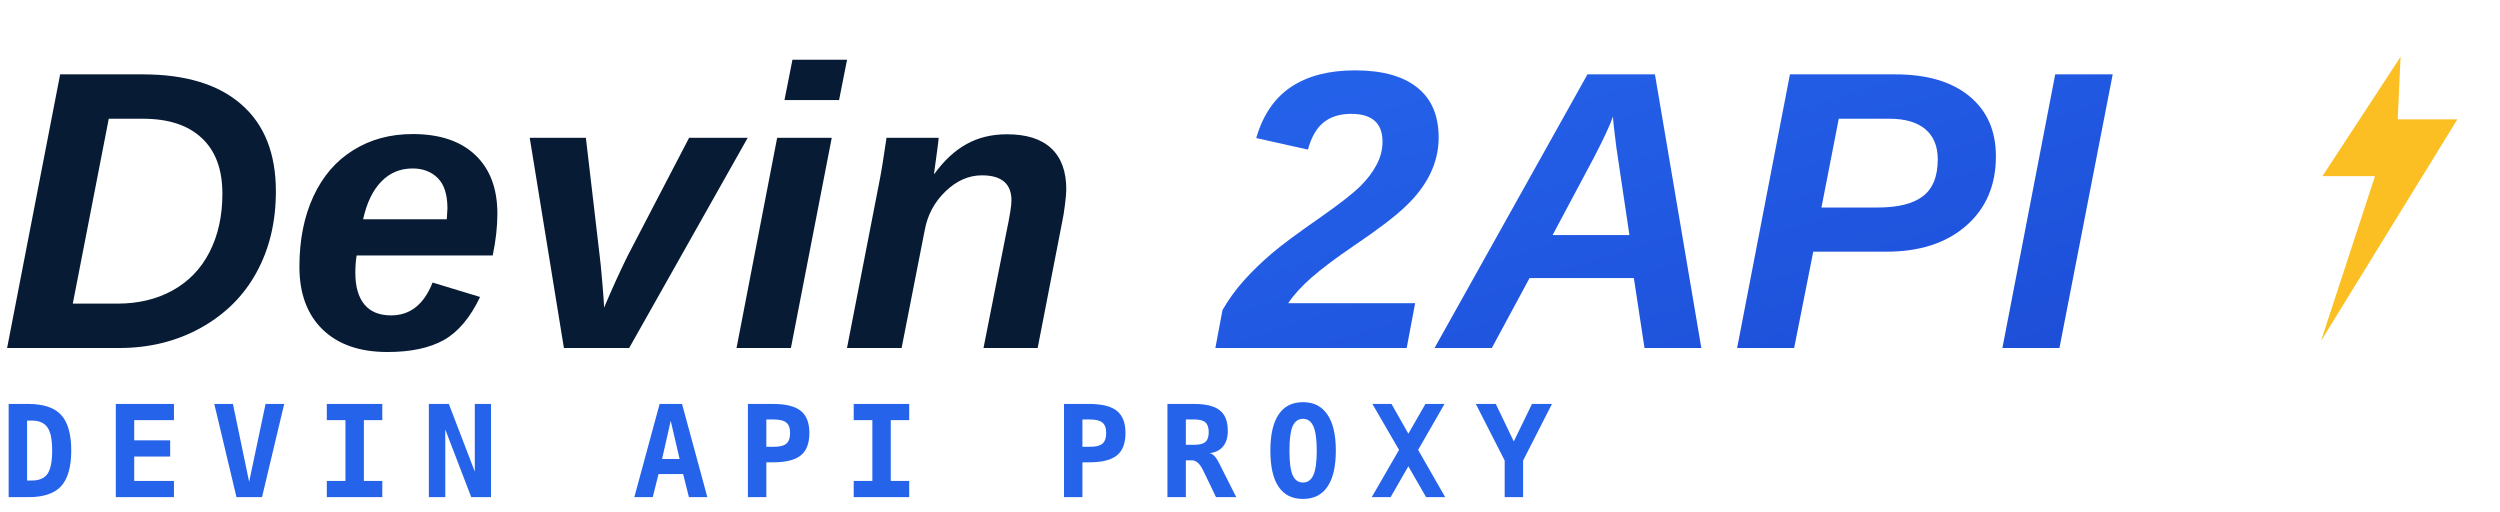
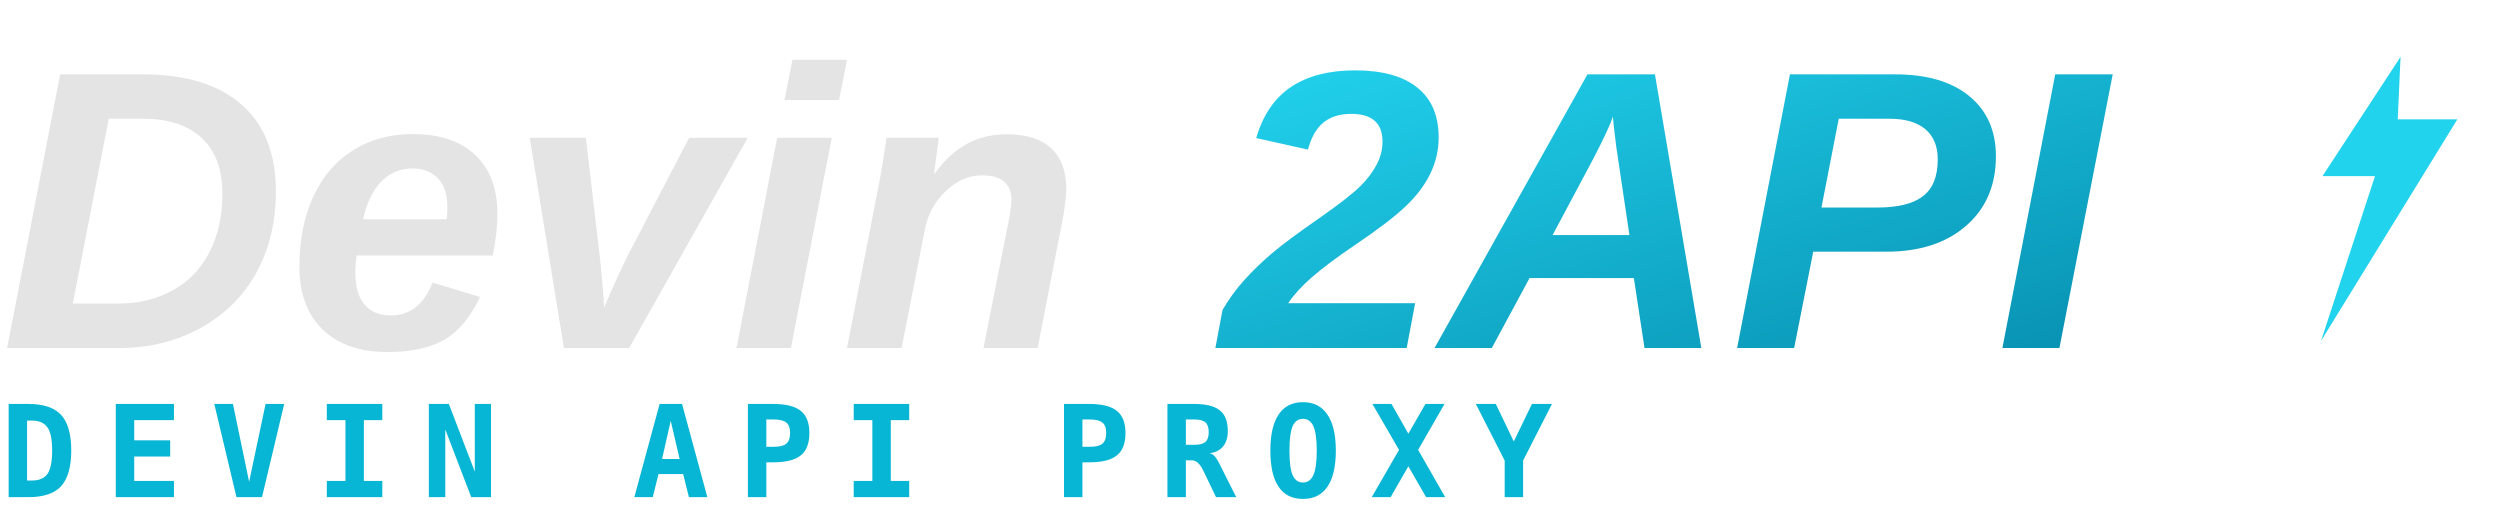
<svg xmlns="http://www.w3.org/2000/svg" width="176" height="36" viewBox="0 0 176 36">
  <defs>
-     <linearGradient id="wordmark-blue-gradient" x1="0" y1="0" x2="1" y2="1">
-       <stop offset="0" stop-color="#2563eb" />
-       <stop offset="1" stop-color="#1d4ed8" />
+     <linearGradient id="wordmark-cyan-gradient" x1="0" y1="0" x2="1" y2="1">
+       <stop offset="0" stop-color="#22d3ee" />
+       <stop offset="1" stop-color="#0891b2" />
    </linearGradient>
  </defs>
  <symbol id="brand-wordmark" viewBox="0 0 176 36">
-     <g font-family="Arial Black, Arial, Helvetica, sans-serif" font-size="28" font-style="italic" font-weight="900">
+     <g font-family="'Lexend', Arial Black, Arial, Helvetica, sans-serif" font-size="28" font-style="italic" font-weight="900">
      <text x="0" y="24.5" fill="currentColor" textLength="84" lengthAdjust="spacingAndGlyphs">Devin</text>
-       <text x="86" y="24.5" fill="url(#wordmark-blue-gradient)" textLength="74" lengthAdjust="spacingAndGlyphs">2API</text>
-       <path d="M169 4 163.5 12.4h3.7L163.4 24 173 8.4h-4.2Z" fill="#fbbf24" />
+       <text x="86" y="24.5" fill="url(#wordmark-cyan-gradient)" textLength="74" lengthAdjust="spacingAndGlyphs">2API</text>
+       <path d="M169 4 163.5 12.4h3.7L163.4 24 173 8.4h-4.2Z" fill="#22d3ee" />
    </g>
-     <text x="0" y="35" fill="#2563eb" font-family="ui-monospace, SFMono-Regular, Menlo, Consolas, monospace" font-size="9" font-weight="700" letter-spacing="2">DEVIN API PROXY</text>
+     <text x="0" y="35" fill="#06b6d4" font-family="ui-monospace, SFMono-Regular, Menlo, Consolas, monospace" font-size="9" font-weight="700" letter-spacing="2">DEVIN API PROXY</text>
  </symbol>
-   <use href="#brand-wordmark" width="176" height="36" color="#071b35" />
+   <use href="#brand-wordmark" width="176" height="36" color="#e4e4e4" />
</svg>
